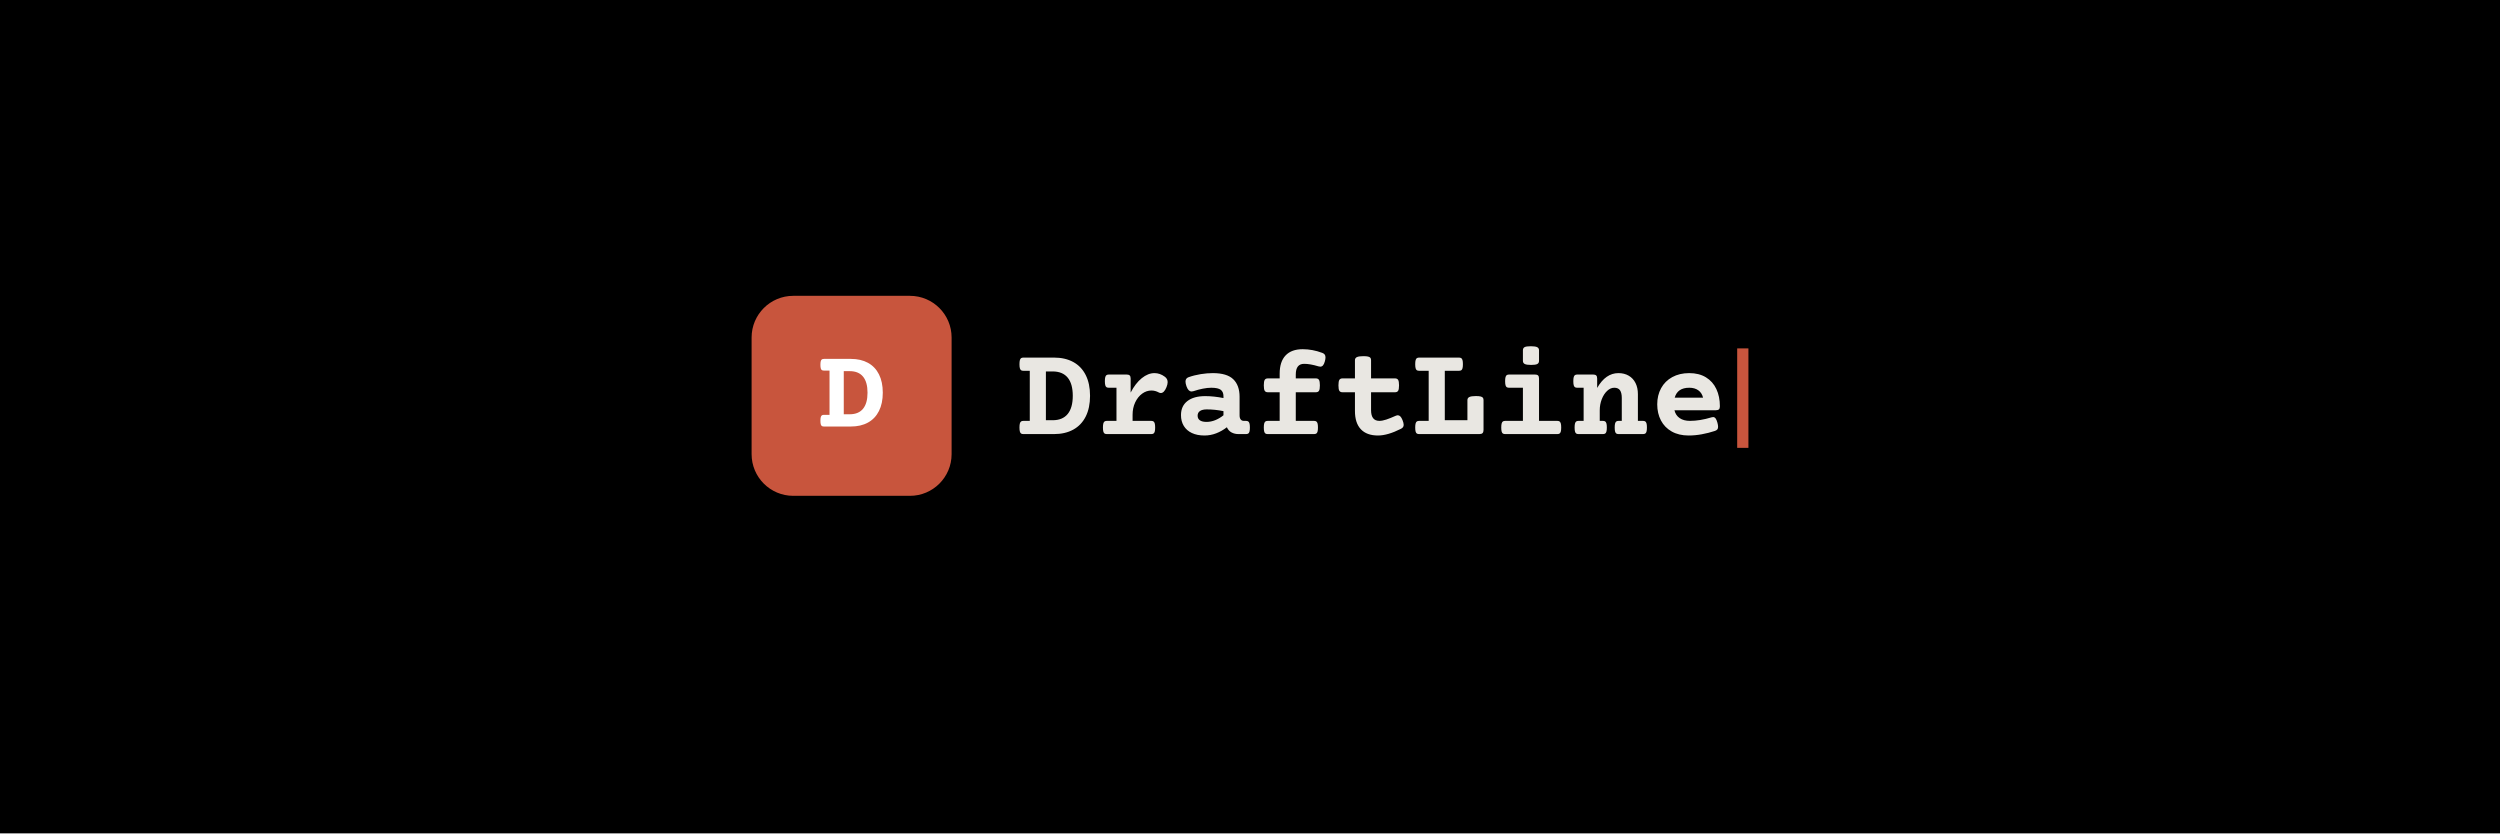
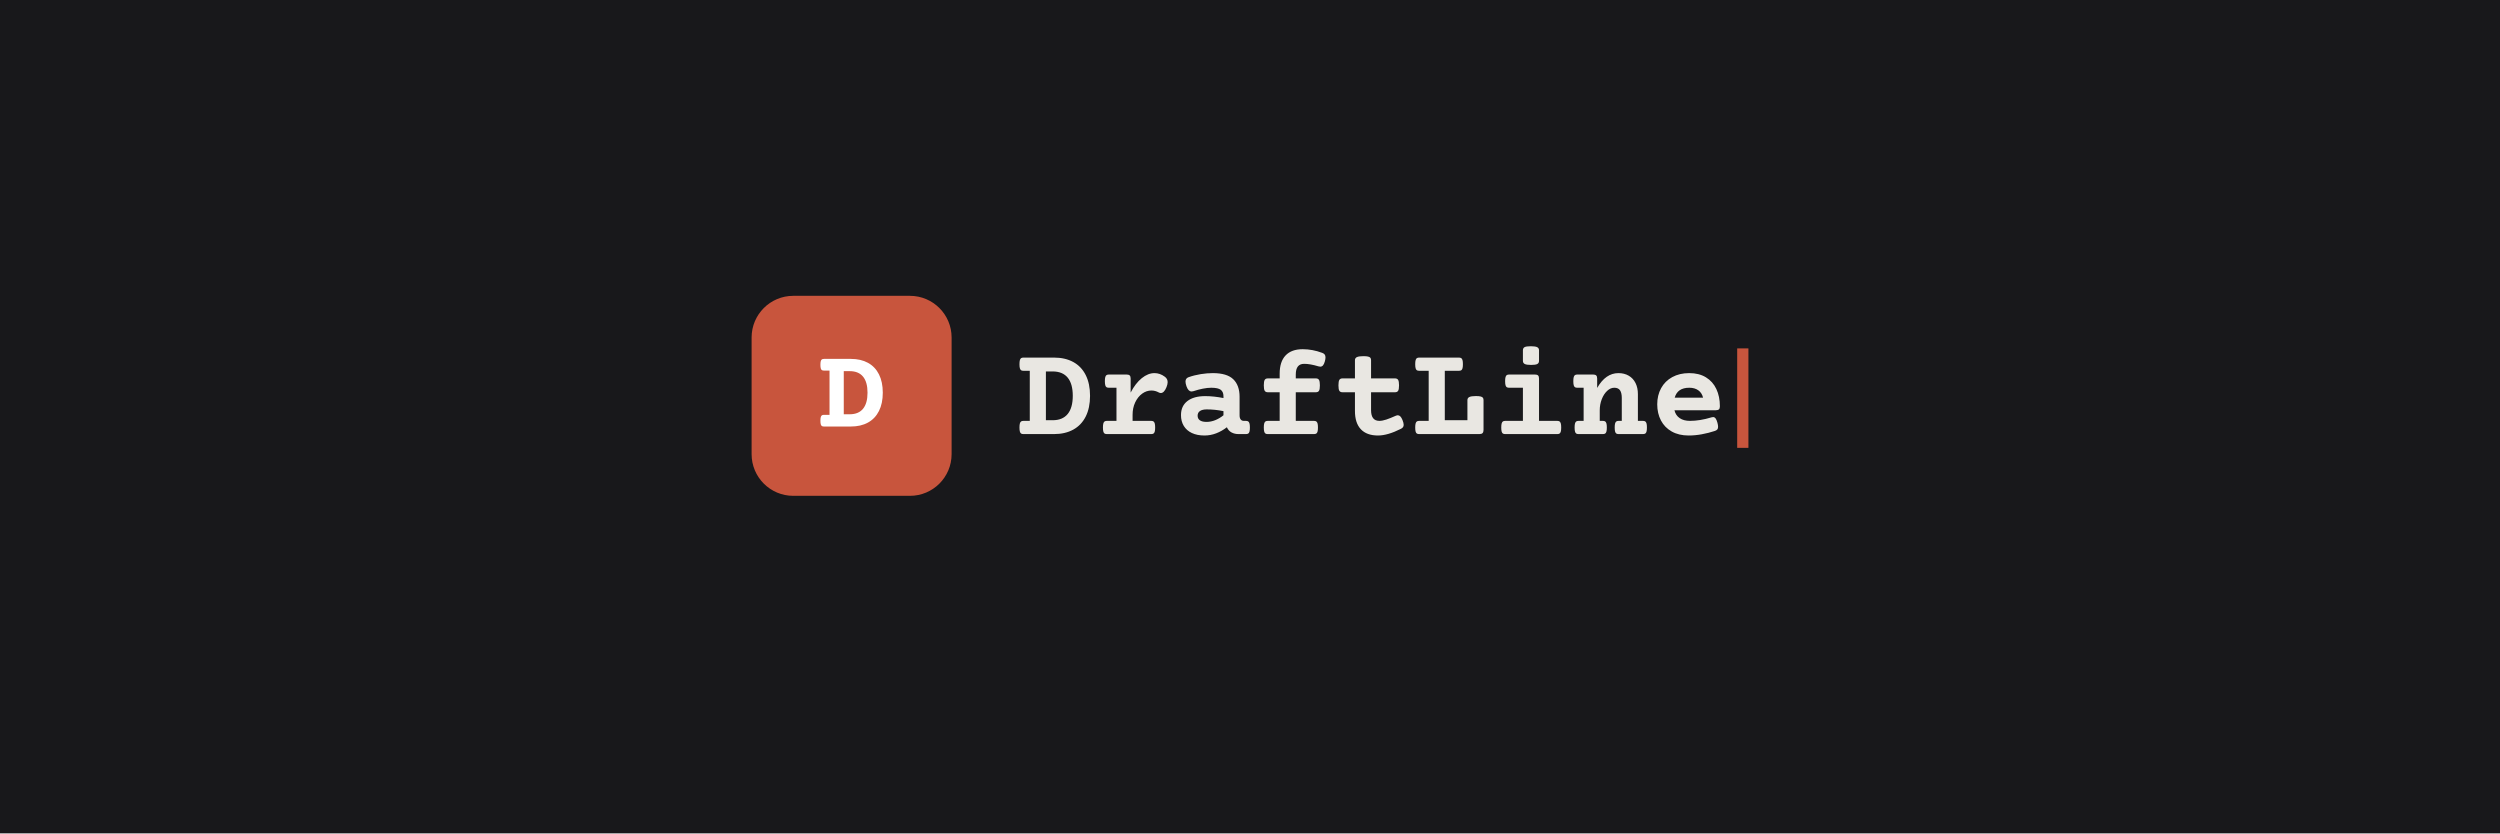
<svg xmlns="http://www.w3.org/2000/svg" width="1200" height="400" viewBox="0 0 1200 400">
  <defs>
    <filter id="shadow" x="-20%" y="-20%" width="140%" height="140%">
      <feDropShadow dx="0" dy="18" stdDeviation="22" flood-color="#000" flood-opacity="0.55" />
    </filter>
    <radialGradient id="glow" cx="50%" cy="50%" r="50%">
      <stop offset="0" stop-color="#c8553d" stop-opacity="0.30" />
      <stop offset="1" stop-color="#c8553d" stop-opacity="0" />
    </radialGradient>
    <linearGradient id="fadeL" x1="0" x2="1">
      <stop offset="0" stop-color="#18181b" stop-opacity="0" />
      <stop offset="1" stop-color="#18181b" stop-opacity="1" />
    </linearGradient>
    <linearGradient id="fadeR" x1="1" x2="0">
      <stop offset="0" stop-color="#18181b" stop-opacity="0" />
      <stop offset="1" stop-color="#18181b" stop-opacity="1" />
    </linearGradient>
  </defs>
-   <rect width="1200" height="400" fill="#000000" />
+   <rect width="1200" height="400" fill="#18181b" />
  <g transform="translate(360.769 142.0) scale(0.1875)">
    <rect width="512" height="512" rx="106.67" fill="#c8553d" />
    <path fill="#fff" transform="matrix(0.145833 0 0 -0.145833 167.406 334.552)" d="M1155 594Q1155 406 1088 272.5Q1021 139 895 69.5Q769 0 594 0H123Q99 0 86 8Q73 16 66.5 38Q60 60 60 102Q60 144 66.5 166Q73 188 86 196.5Q99 205 123 205H220V982H123Q99 982 86 990Q73 998 66.5 1020Q60 1042 60 1084Q60 1126 66.5 1148Q73 1170 86 1178.5Q99 1187 123 1187H594Q769 1187 895 1118Q1021 1049 1088 915.5Q1155 782 1155 594ZM470 215H574Q729 215 808 311.5Q887 408 887 594Q887 780 808 876Q729 972 574 972H470Z" />
  </g>
  <path fill="#e9e7e2" d="M523.222 189.985Q523.222 195.801 521.149 199.931Q519.076 204.061 515.178 206.211Q511.28 208.361 505.866 208.361H491.294Q490.552 208.361 490.15 208.114Q489.747 207.866 489.546 207.186Q489.345 206.505 489.345 205.206Q489.345 203.906 489.546 203.226Q489.747 202.545 490.15 202.282Q490.552 202.019 491.294 202.019H494.295V177.981H491.294Q490.552 177.981 490.15 177.733Q489.747 177.486 489.546 176.805Q489.345 176.125 489.345 174.825Q489.345 173.526 489.546 172.845Q489.747 172.165 490.15 171.902Q490.552 171.639 491.294 171.639H505.866Q511.28 171.639 515.178 173.773Q519.076 175.908 521.149 180.038Q523.222 184.168 523.222 189.985ZM502.03 201.71H505.247Q510.042 201.71 512.486 198.724Q514.931 195.739 514.931 189.985Q514.931 184.23 512.486 181.26Q510.042 178.29 505.247 178.29H502.03ZM559.109 180.827Q560.471 181.817 560.471 183.426Q560.471 184.447 559.914 185.839Q559.357 187.231 558.661 187.943Q557.965 188.654 557.191 188.654Q556.758 188.654 556.263 188.407Q554.531 187.448 552.674 187.448Q550.292 187.448 548.219 188.964Q546.146 190.48 544.894 193.14Q543.641 195.801 543.641 199.08V202.019H552.52Q553.262 202.019 553.664 202.282Q554.066 202.545 554.268 203.226Q554.469 203.906 554.469 205.206Q554.469 206.505 554.268 207.186Q554.066 207.866 553.664 208.114Q553.262 208.361 552.52 208.361H531.358Q530.616 208.361 530.214 208.114Q529.811 207.866 529.61 207.186Q529.409 206.505 529.409 205.206Q529.409 203.906 529.61 203.226Q529.811 202.545 530.214 202.282Q530.616 202.019 531.358 202.019H535.906V186.117H532.286Q531.544 186.117 531.142 185.87Q530.74 185.622 530.539 184.942Q530.337 184.261 530.337 182.962Q530.337 181.662 530.539 180.982Q530.74 180.301 531.142 180.038Q531.544 179.775 532.286 179.775H540.763Q541.815 179.775 542.264 180.224Q542.712 180.672 542.712 181.724V188.438Q545.033 183.952 548.049 181.523Q551.066 179.095 554.159 179.095Q556.789 179.095 559.109 180.827ZM594.997 190.449V199.39Q594.997 200.627 595.523 201.323Q596.049 202.019 597.039 202.019H597.998Q598.74 202.019 599.142 202.282Q599.545 202.545 599.746 203.226Q599.947 203.906 599.947 205.206Q599.947 206.505 599.746 207.186Q599.545 207.866 599.142 208.114Q598.74 208.361 597.998 208.361H594.533Q592.615 208.361 591.145 207.572Q589.676 206.784 588.902 205.082Q586.458 206.969 583.736 208.006Q581.013 209.042 578.136 209.042Q574.64 209.042 572.103 207.851Q569.566 206.66 568.22 204.448Q566.875 202.236 566.875 199.235Q566.875 194.904 569.937 192.521Q573 190.139 578.507 190.139Q582.622 190.139 587.262 191.067V190.17Q587.262 188.097 585.963 187.107Q584.664 186.117 581.384 186.117Q579.559 186.117 577.316 186.566Q575.073 187.015 572.876 187.757Q572.351 187.912 571.979 187.912Q571.206 187.912 570.603 187.339Q569.999 186.767 569.504 185.406Q569.04 184.045 569.04 183.178Q569.04 181.6 570.463 181.075Q573.217 180.085 576.311 179.59Q579.404 179.095 582.127 179.095Q588.933 179.095 591.965 182.034Q594.997 184.973 594.997 190.449ZM574.856 199.544Q574.856 200.998 575.955 201.756Q577.053 202.514 579.126 202.514Q581.261 202.514 583.349 201.663Q585.437 200.813 587.262 199.328V197.348Q583.179 196.512 579.281 196.512Q577.115 196.512 575.986 197.286Q574.856 198.059 574.856 199.544ZM634.69 169.38Q635.463 169.659 635.85 170.169Q636.236 170.68 636.236 171.546Q636.236 172.35 635.927 173.464Q635.556 174.825 635.014 175.413Q634.473 176.001 633.731 176.001Q633.359 176.001 632.833 175.846Q628.904 174.64 625.965 174.64Q621.974 174.64 621.974 179.775V181.631H631.596Q632.679 181.631 633.112 182.343Q633.545 183.055 633.545 184.973Q633.545 186.891 633.112 187.587Q632.679 188.283 631.596 188.283H621.974V202.019H630.668Q631.41 202.019 631.812 202.282Q632.215 202.545 632.416 203.226Q632.617 203.906 632.617 205.206Q632.617 206.505 632.416 207.186Q632.215 207.866 631.812 208.114Q631.41 208.361 630.668 208.361H608.578Q607.836 208.361 607.434 208.114Q607.031 207.866 606.83 207.186Q606.629 206.505 606.629 205.206Q606.629 203.906 606.83 203.226Q607.031 202.545 607.434 202.282Q607.836 202.019 608.578 202.019H614.24V188.283H608.578Q607.496 188.283 607.062 187.587Q606.629 186.891 606.629 184.973Q606.629 183.055 607.062 182.343Q607.496 181.631 608.578 181.631H614.24V179.373Q614.24 173.619 617.071 170.618Q619.901 167.617 625.285 167.617Q629.987 167.617 634.69 169.38ZM658.109 172.907V181.631H669.587Q670.67 181.631 671.103 182.343Q671.536 183.055 671.536 184.973Q671.536 186.891 671.103 187.587Q670.67 188.283 669.587 188.283H658.109V196.884Q658.109 202.019 662.1 202.019Q663.523 202.019 665.426 201.385Q667.329 200.751 669.866 199.606Q670.546 199.328 670.948 199.328Q671.598 199.328 672.155 199.869Q672.712 200.41 673.207 201.648Q673.764 203.04 673.764 203.906Q673.764 204.587 673.439 205.036Q673.114 205.484 672.464 205.825Q666.091 209.042 661.42 209.042Q656.036 209.042 653.206 206.041Q650.375 203.04 650.375 197.286V188.283H644.404Q643.321 188.283 642.888 187.587Q642.455 186.891 642.455 184.973Q642.455 183.055 642.888 182.343Q643.321 181.631 644.404 181.631H650.375V172.907Q650.375 171.855 651.319 171.407Q652.262 170.958 654.459 170.958Q655.913 170.958 656.702 171.159Q657.491 171.36 657.8 171.762Q658.109 172.165 658.109 172.907ZM702.195 174.825Q702.195 176.125 701.994 176.805Q701.793 177.486 701.391 177.733Q700.989 177.981 700.246 177.981H693.502V201.71H704.361V192.057Q704.361 191.005 705.304 190.557Q706.248 190.108 708.445 190.108Q709.899 190.108 710.688 190.309Q711.476 190.51 711.786 190.913Q712.095 191.315 712.095 192.057V206.35Q712.095 207.402 711.631 207.882Q711.167 208.361 710.084 208.361H681.251Q680.508 208.361 680.106 208.114Q679.704 207.866 679.503 207.186Q679.301 206.505 679.301 205.206Q679.301 203.906 679.503 203.226Q679.704 202.545 680.106 202.282Q680.508 202.019 681.251 202.019H685.767V177.981H681.251Q680.508 177.981 680.106 177.733Q679.704 177.486 679.503 176.805Q679.301 176.125 679.301 174.825Q679.301 173.526 679.503 172.845Q679.704 172.165 680.106 171.902Q680.508 171.639 681.251 171.639H700.246Q700.989 171.639 701.391 171.902Q701.793 172.165 701.994 172.845Q702.195 173.526 702.195 174.825ZM738.732 181.724V202.019H747.426Q748.168 202.019 748.571 202.282Q748.973 202.545 749.174 203.226Q749.375 203.906 749.375 205.206Q749.375 206.505 749.174 207.186Q748.973 207.866 748.571 208.114Q748.168 208.361 747.426 208.361H722.552Q721.81 208.361 721.407 208.114Q721.005 207.866 720.804 207.186Q720.603 206.505 720.603 205.206Q720.603 203.906 720.804 203.226Q721.005 202.545 721.407 202.282Q721.81 202.019 722.552 202.019H730.998V186.117H724.408Q723.666 186.117 723.264 185.87Q722.861 185.622 722.66 184.942Q722.459 184.261 722.459 182.962Q722.459 181.662 722.66 180.982Q722.861 180.301 723.264 180.038Q723.666 179.775 724.408 179.775H736.783Q737.835 179.775 738.284 180.224Q738.732 180.672 738.732 181.724ZM738.732 168.143V173.216Q738.732 174.268 737.913 174.717Q737.093 175.165 734.927 175.165Q732.761 175.165 731.88 174.717Q730.998 174.268 730.998 173.216V168.143Q730.998 167.06 731.802 166.627Q732.607 166.194 734.772 166.194Q736.969 166.194 737.851 166.642Q738.732 167.091 738.732 168.143ZM786.191 189.18V202.019H788.573Q789.315 202.019 789.717 202.282Q790.12 202.545 790.321 203.226Q790.522 203.906 790.522 205.206Q790.522 206.505 790.321 207.186Q790.12 207.866 789.717 208.114Q789.315 208.361 788.573 208.361H777.002Q776.26 208.361 775.857 208.114Q775.455 207.866 775.254 207.186Q775.053 206.505 775.053 205.206Q775.053 203.906 775.254 203.226Q775.455 202.545 775.857 202.282Q776.26 202.019 777.002 202.019H778.456V191.005Q778.456 188.592 777.621 187.355Q776.786 186.117 774.836 186.117Q773.042 186.117 771.433 187.618Q769.825 189.118 768.85 191.624Q767.876 194.13 767.876 196.976V202.019H769.33Q770.072 202.019 770.474 202.282Q770.876 202.545 771.078 203.226Q771.279 203.906 771.279 205.206Q771.279 206.505 771.078 207.186Q770.876 207.866 770.474 208.114Q770.072 208.361 769.33 208.361H757.759Q757.016 208.361 756.614 208.114Q756.212 207.866 756.011 207.186Q755.81 206.505 755.81 205.206Q755.81 203.906 756.011 203.226Q756.212 202.545 756.614 202.282Q757.016 202.019 757.759 202.019H760.141V186.117H757.14Q756.398 186.117 755.996 185.87Q755.593 185.622 755.392 184.942Q755.191 184.261 755.191 182.962Q755.191 181.662 755.392 180.982Q755.593 180.301 755.996 180.038Q756.398 179.775 757.14 179.775H764.689Q765.741 179.775 766.189 180.224Q766.638 180.672 766.638 181.724V186.21Q770.722 179.095 776.847 179.095Q779.663 179.095 781.782 180.332Q783.901 181.57 785.046 183.843Q786.191 186.117 786.191 189.18ZM825.543 194.996Q825.543 196.048 825.094 196.481Q824.646 196.915 823.594 196.915H803.732Q804.32 199.39 806.254 200.704Q808.187 202.019 811.157 202.019Q815.952 202.019 821.552 200.318Q821.923 200.194 822.295 200.194Q822.975 200.194 823.47 200.813Q823.965 201.431 824.367 202.916Q824.677 204.061 824.677 204.865Q824.677 205.67 824.321 206.118Q823.965 206.567 823.161 206.845Q820.067 207.866 816.85 208.454Q813.632 209.042 810.538 209.042Q805.836 209.042 802.433 207.124Q799.03 205.206 797.251 201.818Q795.472 198.43 795.472 194.068Q795.472 189.737 797.328 186.334Q799.184 182.931 802.68 181.013Q806.176 179.095 810.848 179.095Q815.55 179.095 818.861 181.121Q822.171 183.147 823.857 186.752Q825.543 190.356 825.543 194.996ZM803.856 190.882H817.468Q816.942 188.623 815.225 187.37Q813.508 186.117 810.848 186.117Q805.186 186.117 803.856 190.882Z" />
  <rect x="833.85" y="167.23" width="5.39" height="47.74" fill="#c8553d" />
</svg>
